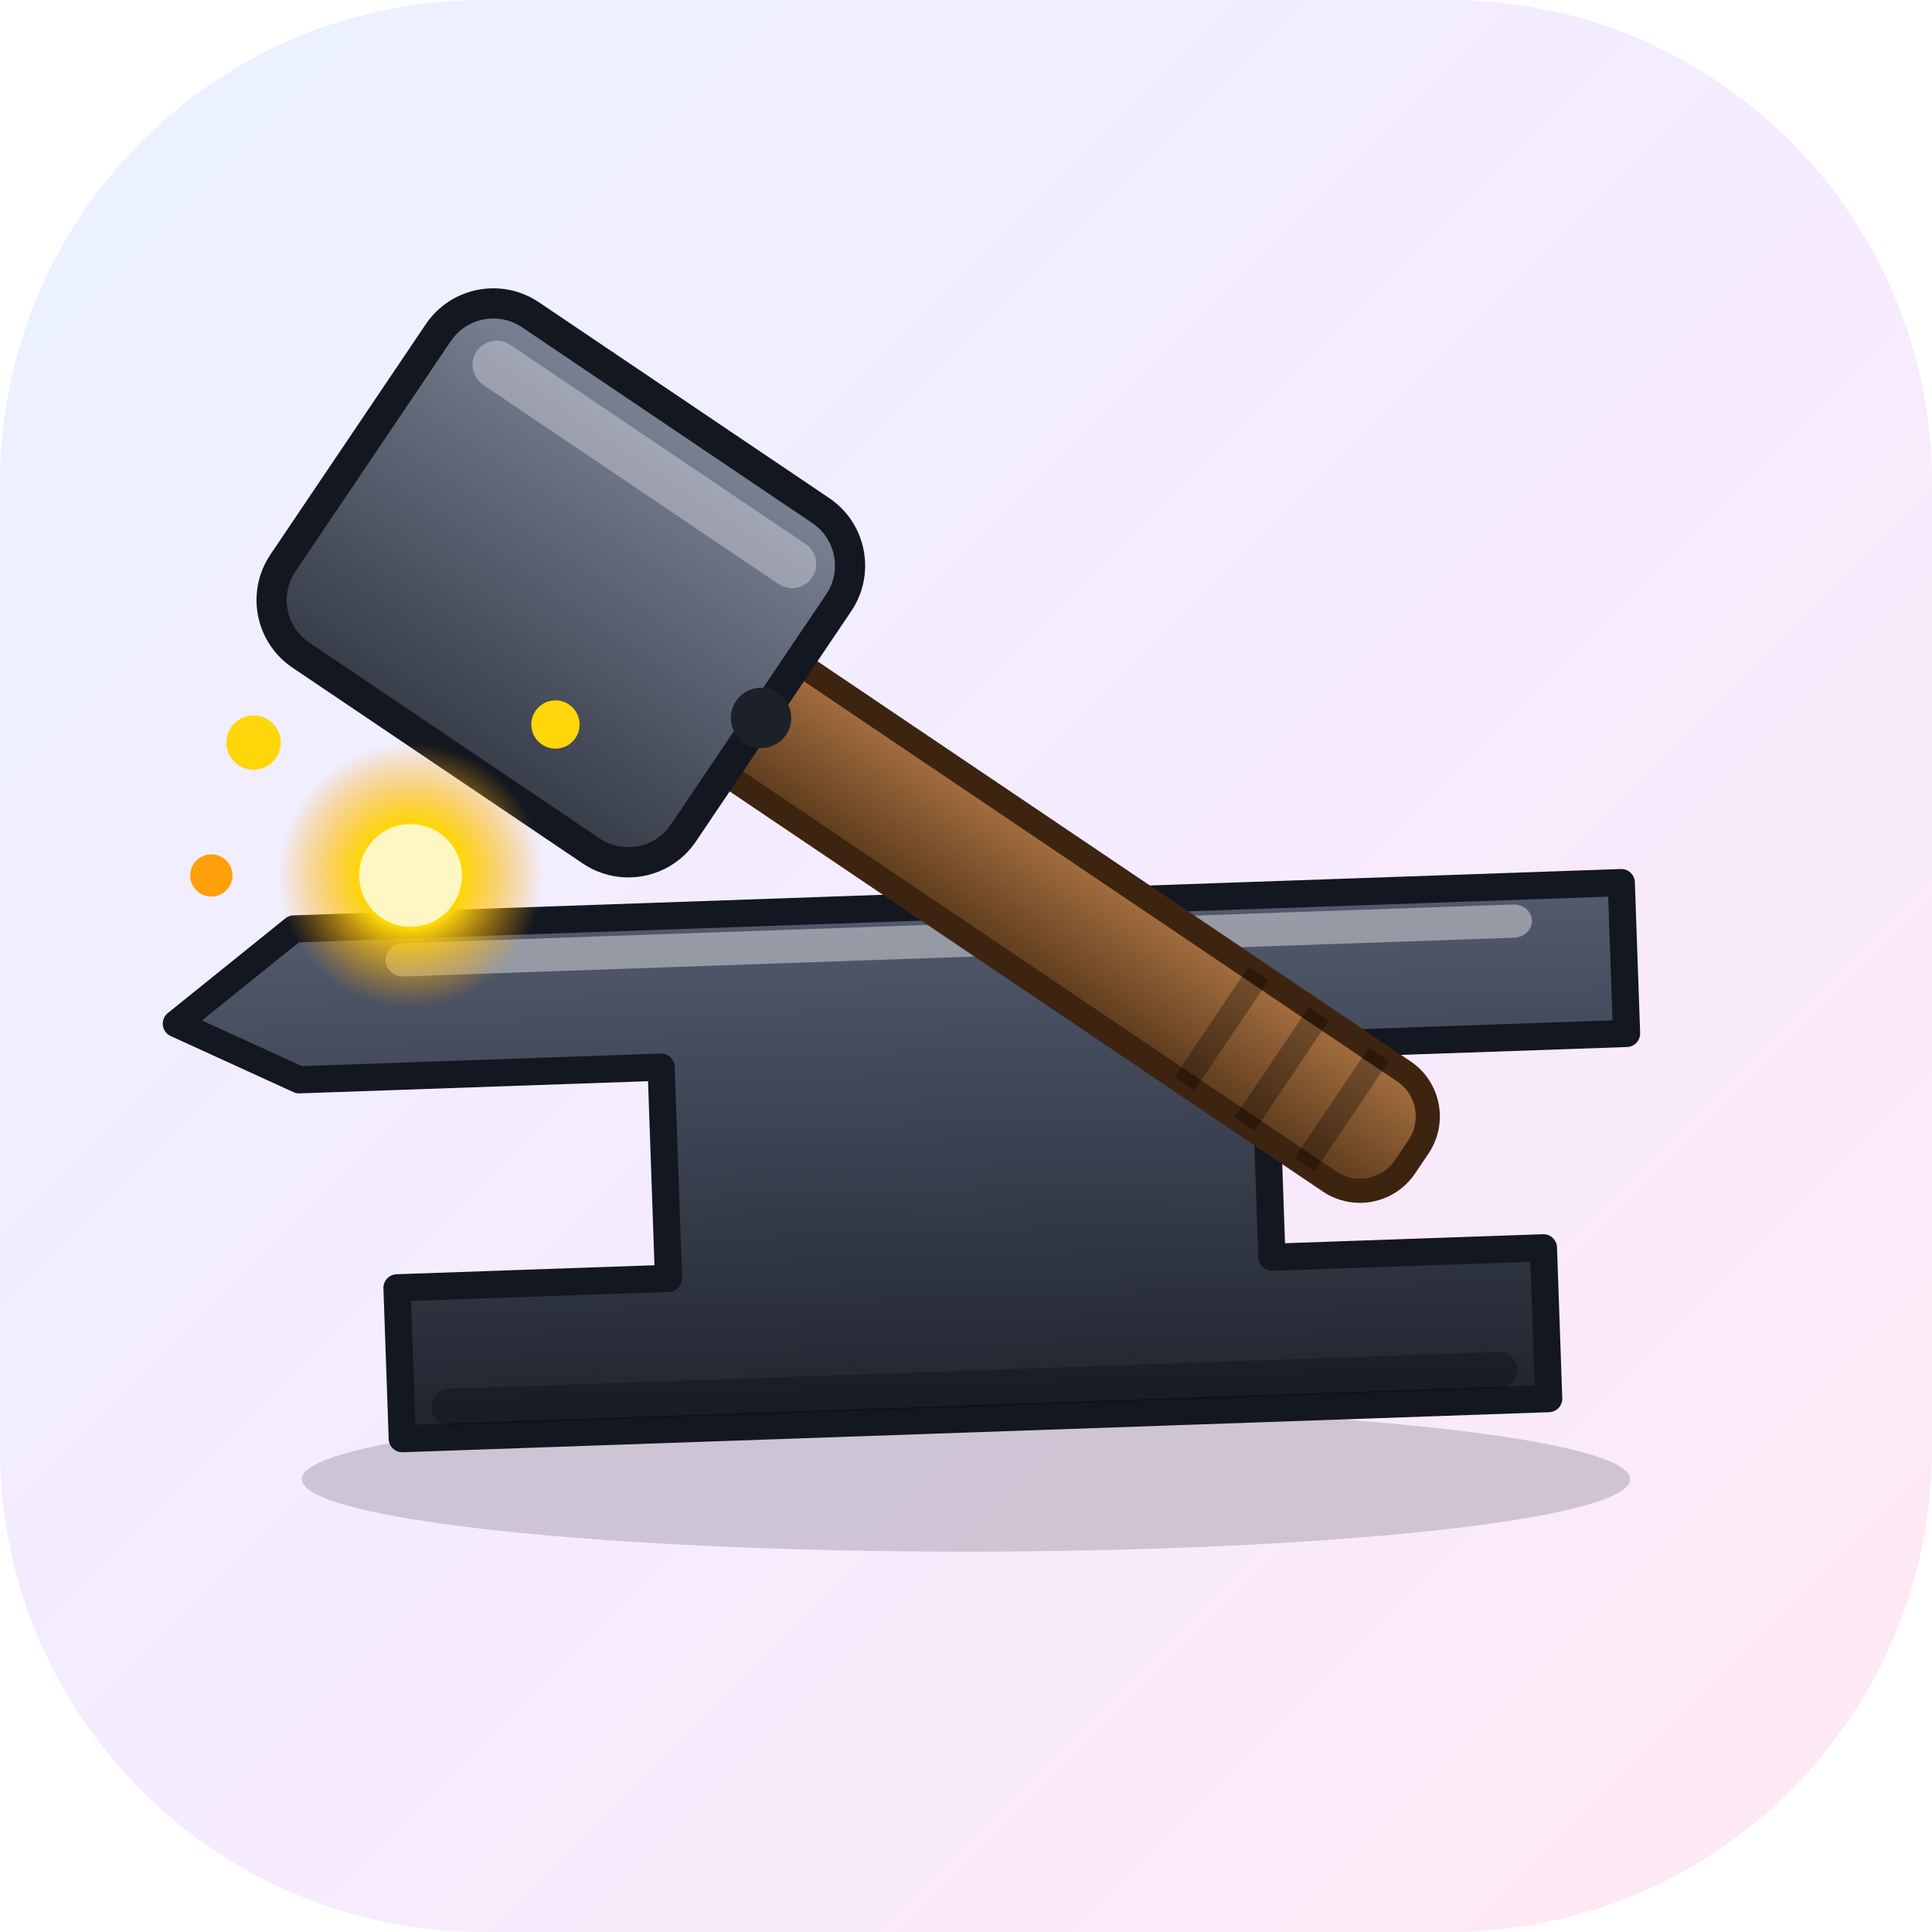
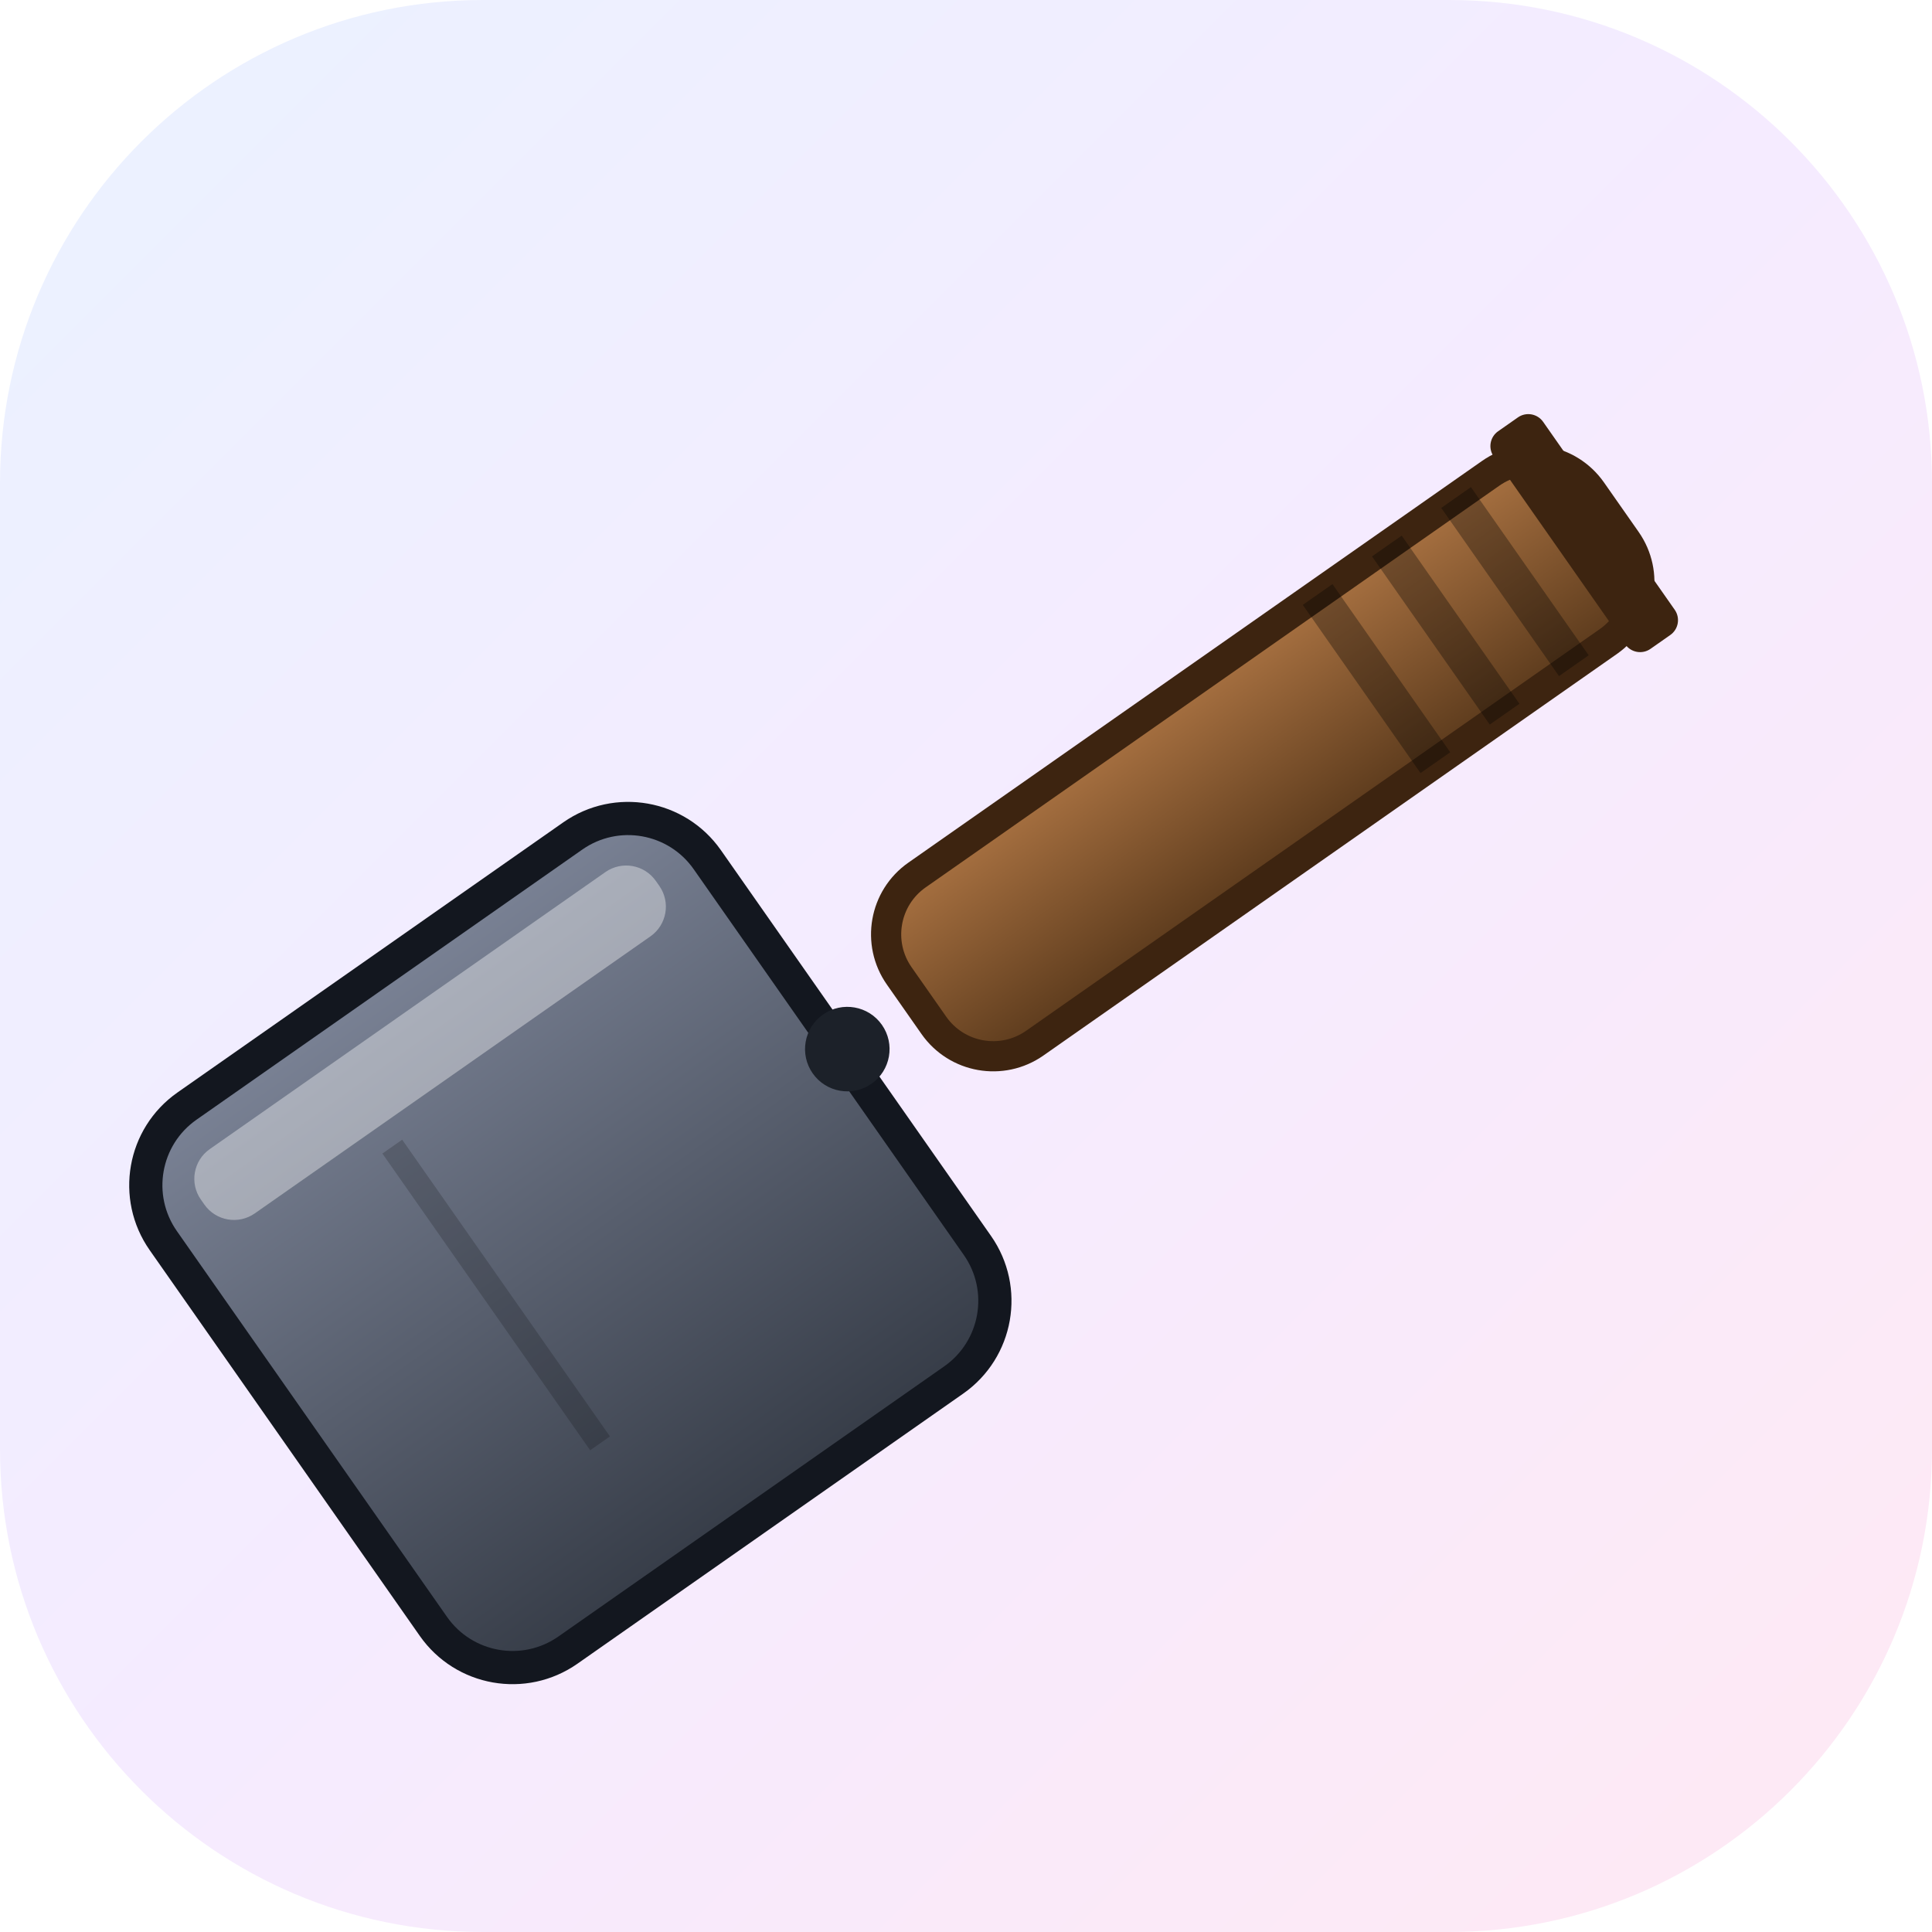
<svg xmlns="http://www.w3.org/2000/svg" viewBox="0 0 32 32">
  <defs>
    <linearGradient id="bg" x1="0" y1="0" x2="1" y2="1">
      <stop offset="0%" stop-color="#eaf2ff" />
      <stop offset="50%" stop-color="#f5ebff" />
      <stop offset="100%" stop-color="#ffe9f3" />
-     </linearGradient>
-     <linearGradient id="anvil" x1="0" y1="0" x2="0" y2="1">
-       <stop offset="0%" stop-color="#525a6d" />
-       <stop offset="100%" stop-color="#1f242e" />
    </linearGradient>
    <linearGradient id="head" x1="0" y1="0" x2="0" y2="1">
      <stop offset="0%" stop-color="#7a8295" />
      <stop offset="100%" stop-color="#363c47" />
    </linearGradient>
    <linearGradient id="handle" x1="0" y1="0" x2="0" y2="1">
      <stop offset="0%" stop-color="#a87141" />
      <stop offset="100%" stop-color="#5b3a1c" />
    </linearGradient>
-     <radialGradient id="spark" cx="0.5" cy="0.5" r="0.5">
-       <stop offset="0%" stop-color="#fff7c2" />
-       <stop offset="40%" stop-color="#ffd60a" />
-       <stop offset="100%" stop-color="#ff9f0a" stop-opacity="0" />
-     </radialGradient>
  </defs>
  <rect width="32" height="32" rx="8" ry="8" fill="url(#bg)" />
-   <ellipse cx="16" cy="24.5" rx="11" ry="1.2" fill="rgba(20,25,35,0.18)" />
-   <g transform="rotate(-2 16 19)">
-     <path d="       M3 16.5 L5 15 L27 15 L27 17.5 L21 17.5 L21 21       L25.5 21 L25.5 23.5 L6.5 23.5 L6.5 21 L11 21       L11 17.5 L5 17.5 Z" fill="url(#anvil)" stroke="#13171f" stroke-width="0.45" stroke-linejoin="round" />
-     <rect x="6.5" y="15.3" width="19" height="0.55" fill="rgba(255,255,255,0.4)" rx="0.3" />
-     <rect x="7" y="22.7" width="18" height="0.6" fill="rgba(0,0,0,0.25)" rx="0.3" />
+   <g transform="rotate(-35 16 16)">
+     <rect x="15" y="14.3" width="14" height="3.4" fill="url(#handle)" stroke="#3d2410" stroke-width="0.5" rx="1.2" />
+     <rect x="24" y="14.3" width="0.6" height="3.4" fill="rgba(0,0,0,0.32)" />
+     <rect x="25.4" y="14.3" width="0.6" height="3.4" fill="rgba(0,0,0,0.32)" />
+     <rect x="26.8" y="14.3" width="0.6" height="3.4" fill="rgba(0,0,0,0.32)" />
+     <rect x="28" y="13.8" width="1" height="4.4" fill="#3d2410" rx="0.3" />
+     <rect x="2.5" y="10.5" width="11" height="11" fill="url(#head)" stroke="#13171f" stroke-width="0.55" rx="1.6" />
+     <rect x="3.4" y="11.3" width="9.2" height="1.3" fill="rgba(255,255,255,0.38)" rx="0.6" />
+     <circle cx="13.6" cy="16" r="0.7" fill="#1c2129" />
+     <line x1="6.5" y1="13" x2="6.5" y2="19" stroke="rgba(0,0,0,0.18)" stroke-width="0.4" />
  </g>
-   <g transform="rotate(34 12 11)">
-     <rect x="12" y="10.3" width="14" height="2.2" fill="url(#handle)" stroke="#3d2410" stroke-width="0.4" rx="0.9" />
-     <rect x="22" y="10.3" width="0.4" height="2.2" fill="rgba(0,0,0,0.3)" />
-     <rect x="23.2" y="10.3" width="0.4" height="2.2" fill="rgba(0,0,0,0.3)" />
-     <rect x="24.4" y="10.3" width="0.4" height="2.2" fill="rgba(0,0,0,0.3)" />
-     <rect x="5" y="8" width="8" height="6.8" fill="url(#head)" stroke="#13171f" stroke-width="0.5" rx="1.1" />
-     <rect x="5.7" y="8.6" width="6.7" height="0.8" fill="rgba(255,255,255,0.32)" rx="0.4" />
-     <circle cx="13" cy="11.4" r="0.5" fill="#1c2129" />
-   </g>
-   <circle cx="6.8" cy="14.5" r="2.2" fill="url(#spark)" />
-   <circle cx="6.8" cy="14.5" r="0.85" fill="#fff7c2" />
-   <circle cx="4.2" cy="12.3" r="0.45" fill="#ffd60a" />
-   <circle cx="3.5" cy="14.5" r="0.35" fill="#ff9f0a" />
-   <circle cx="9.2" cy="12" r="0.4" fill="#ffd60a" />
</svg>
